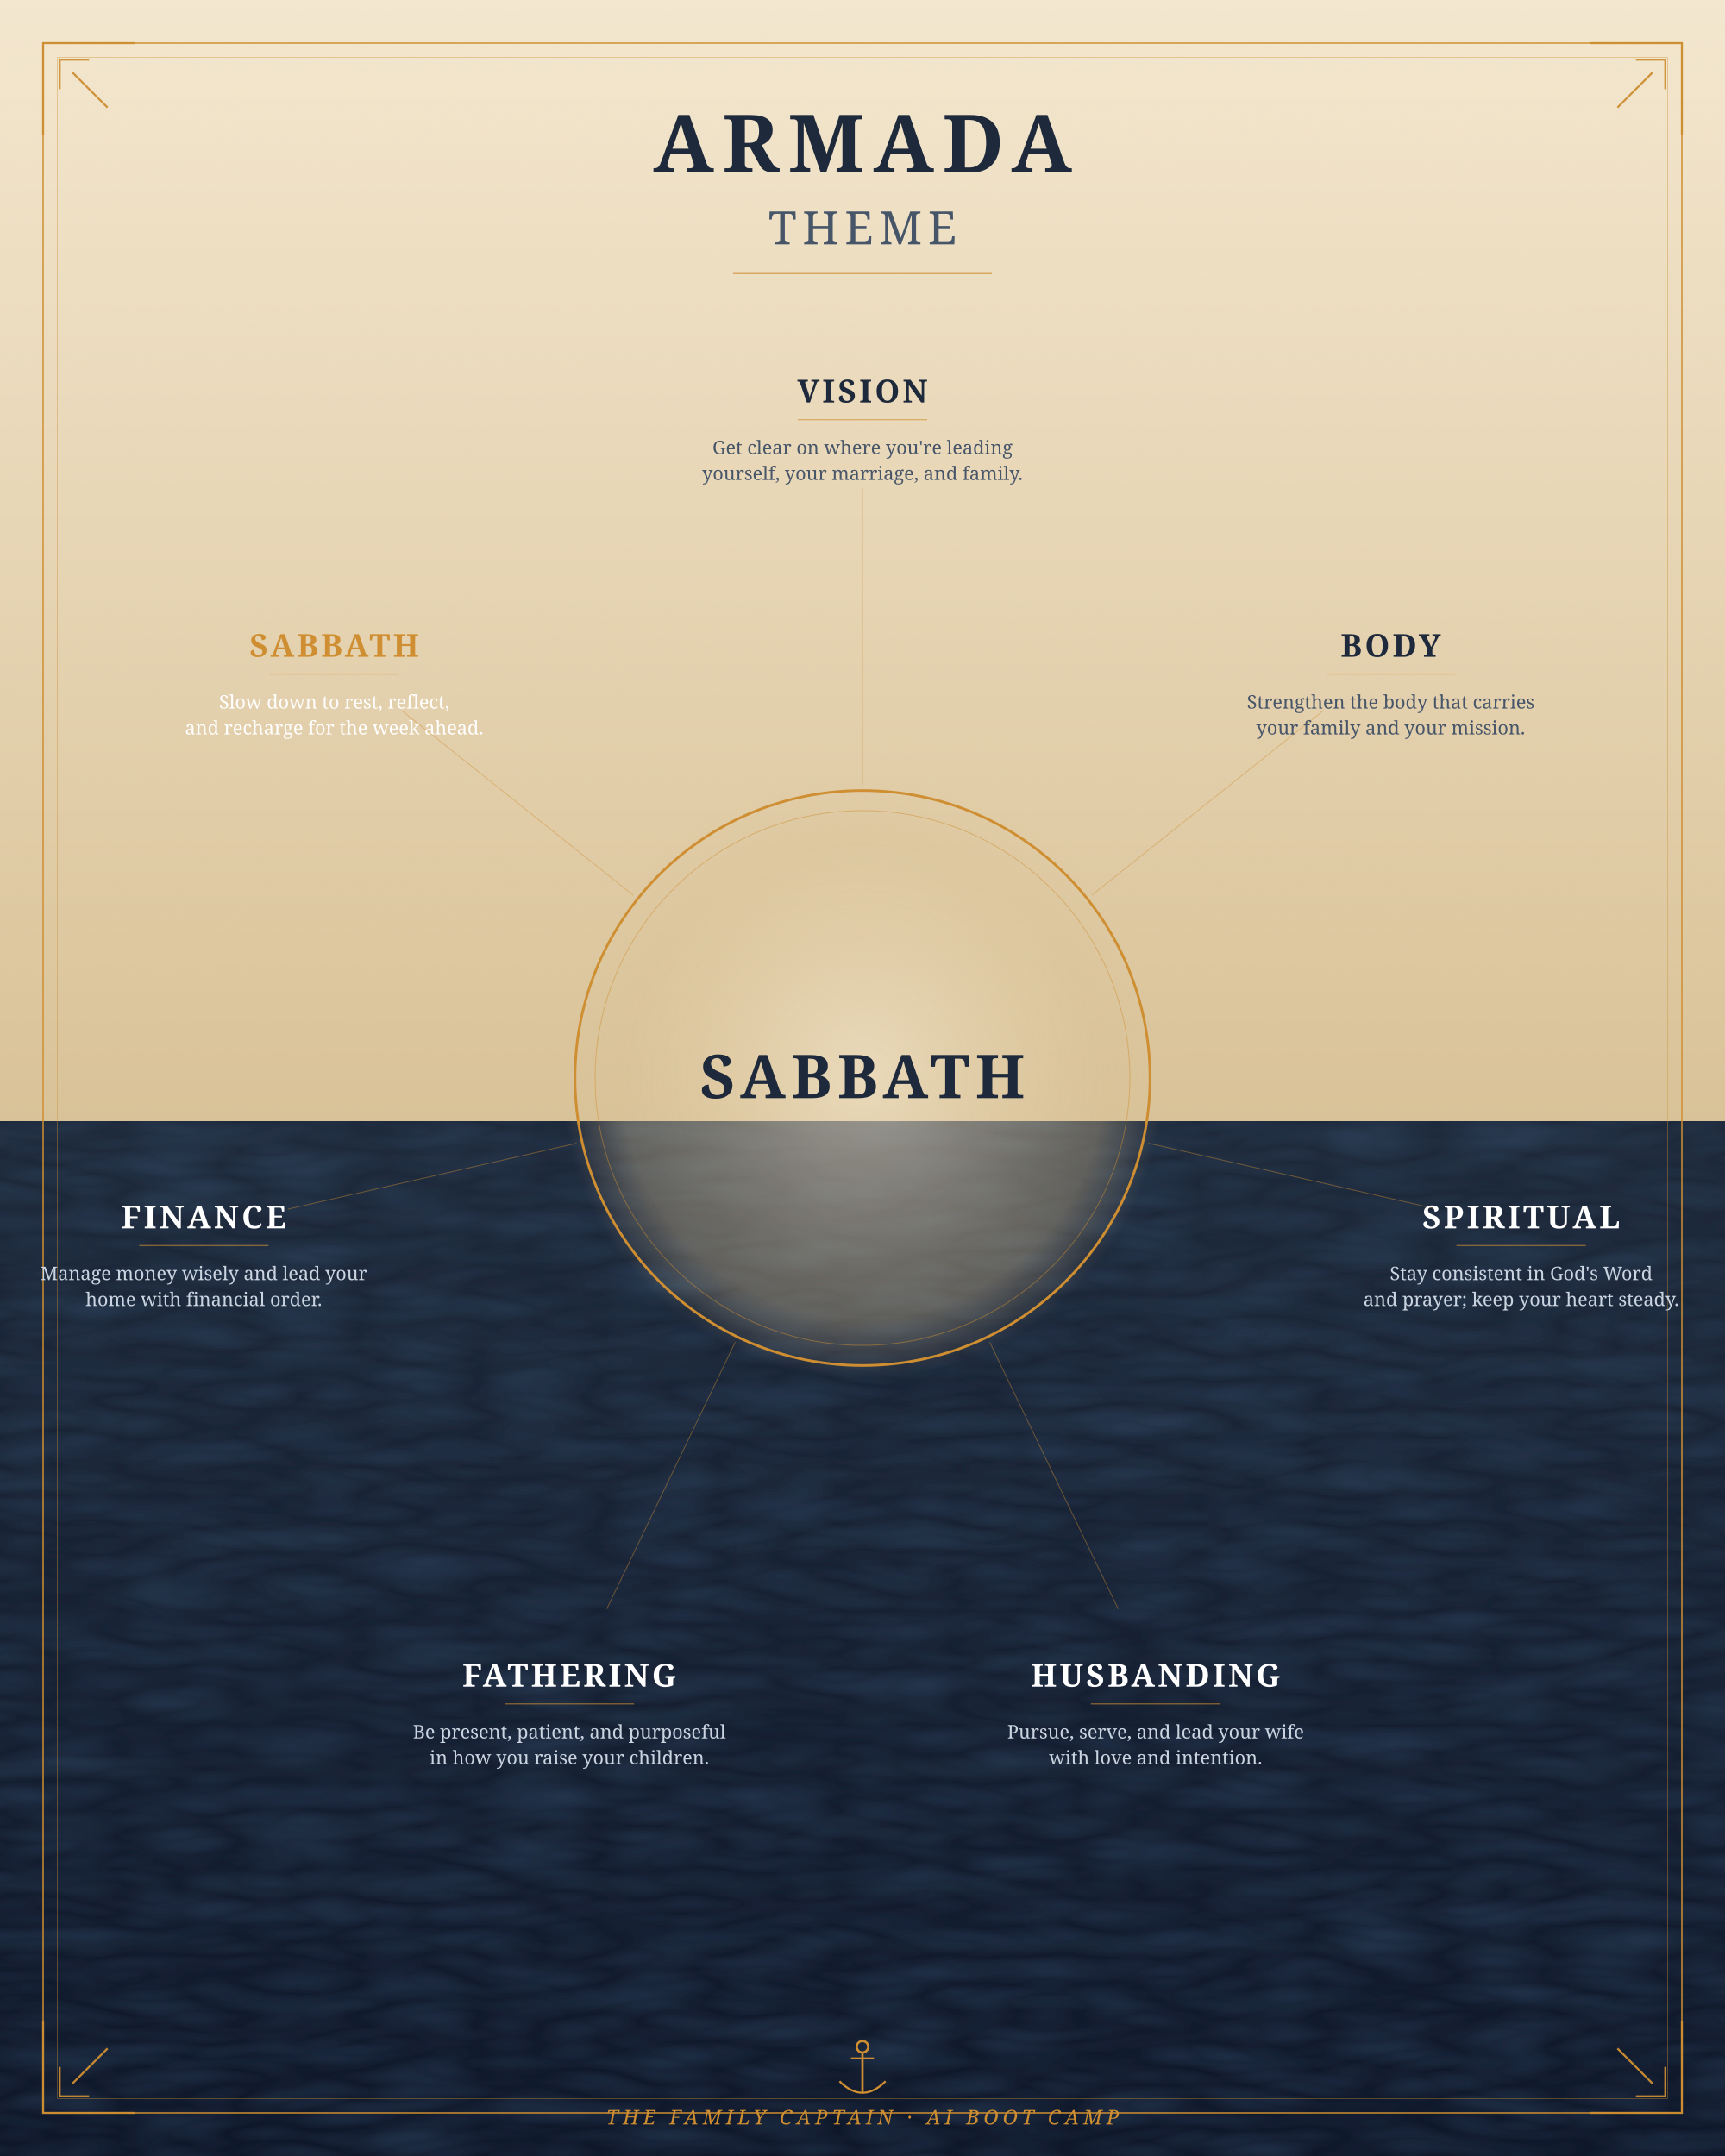
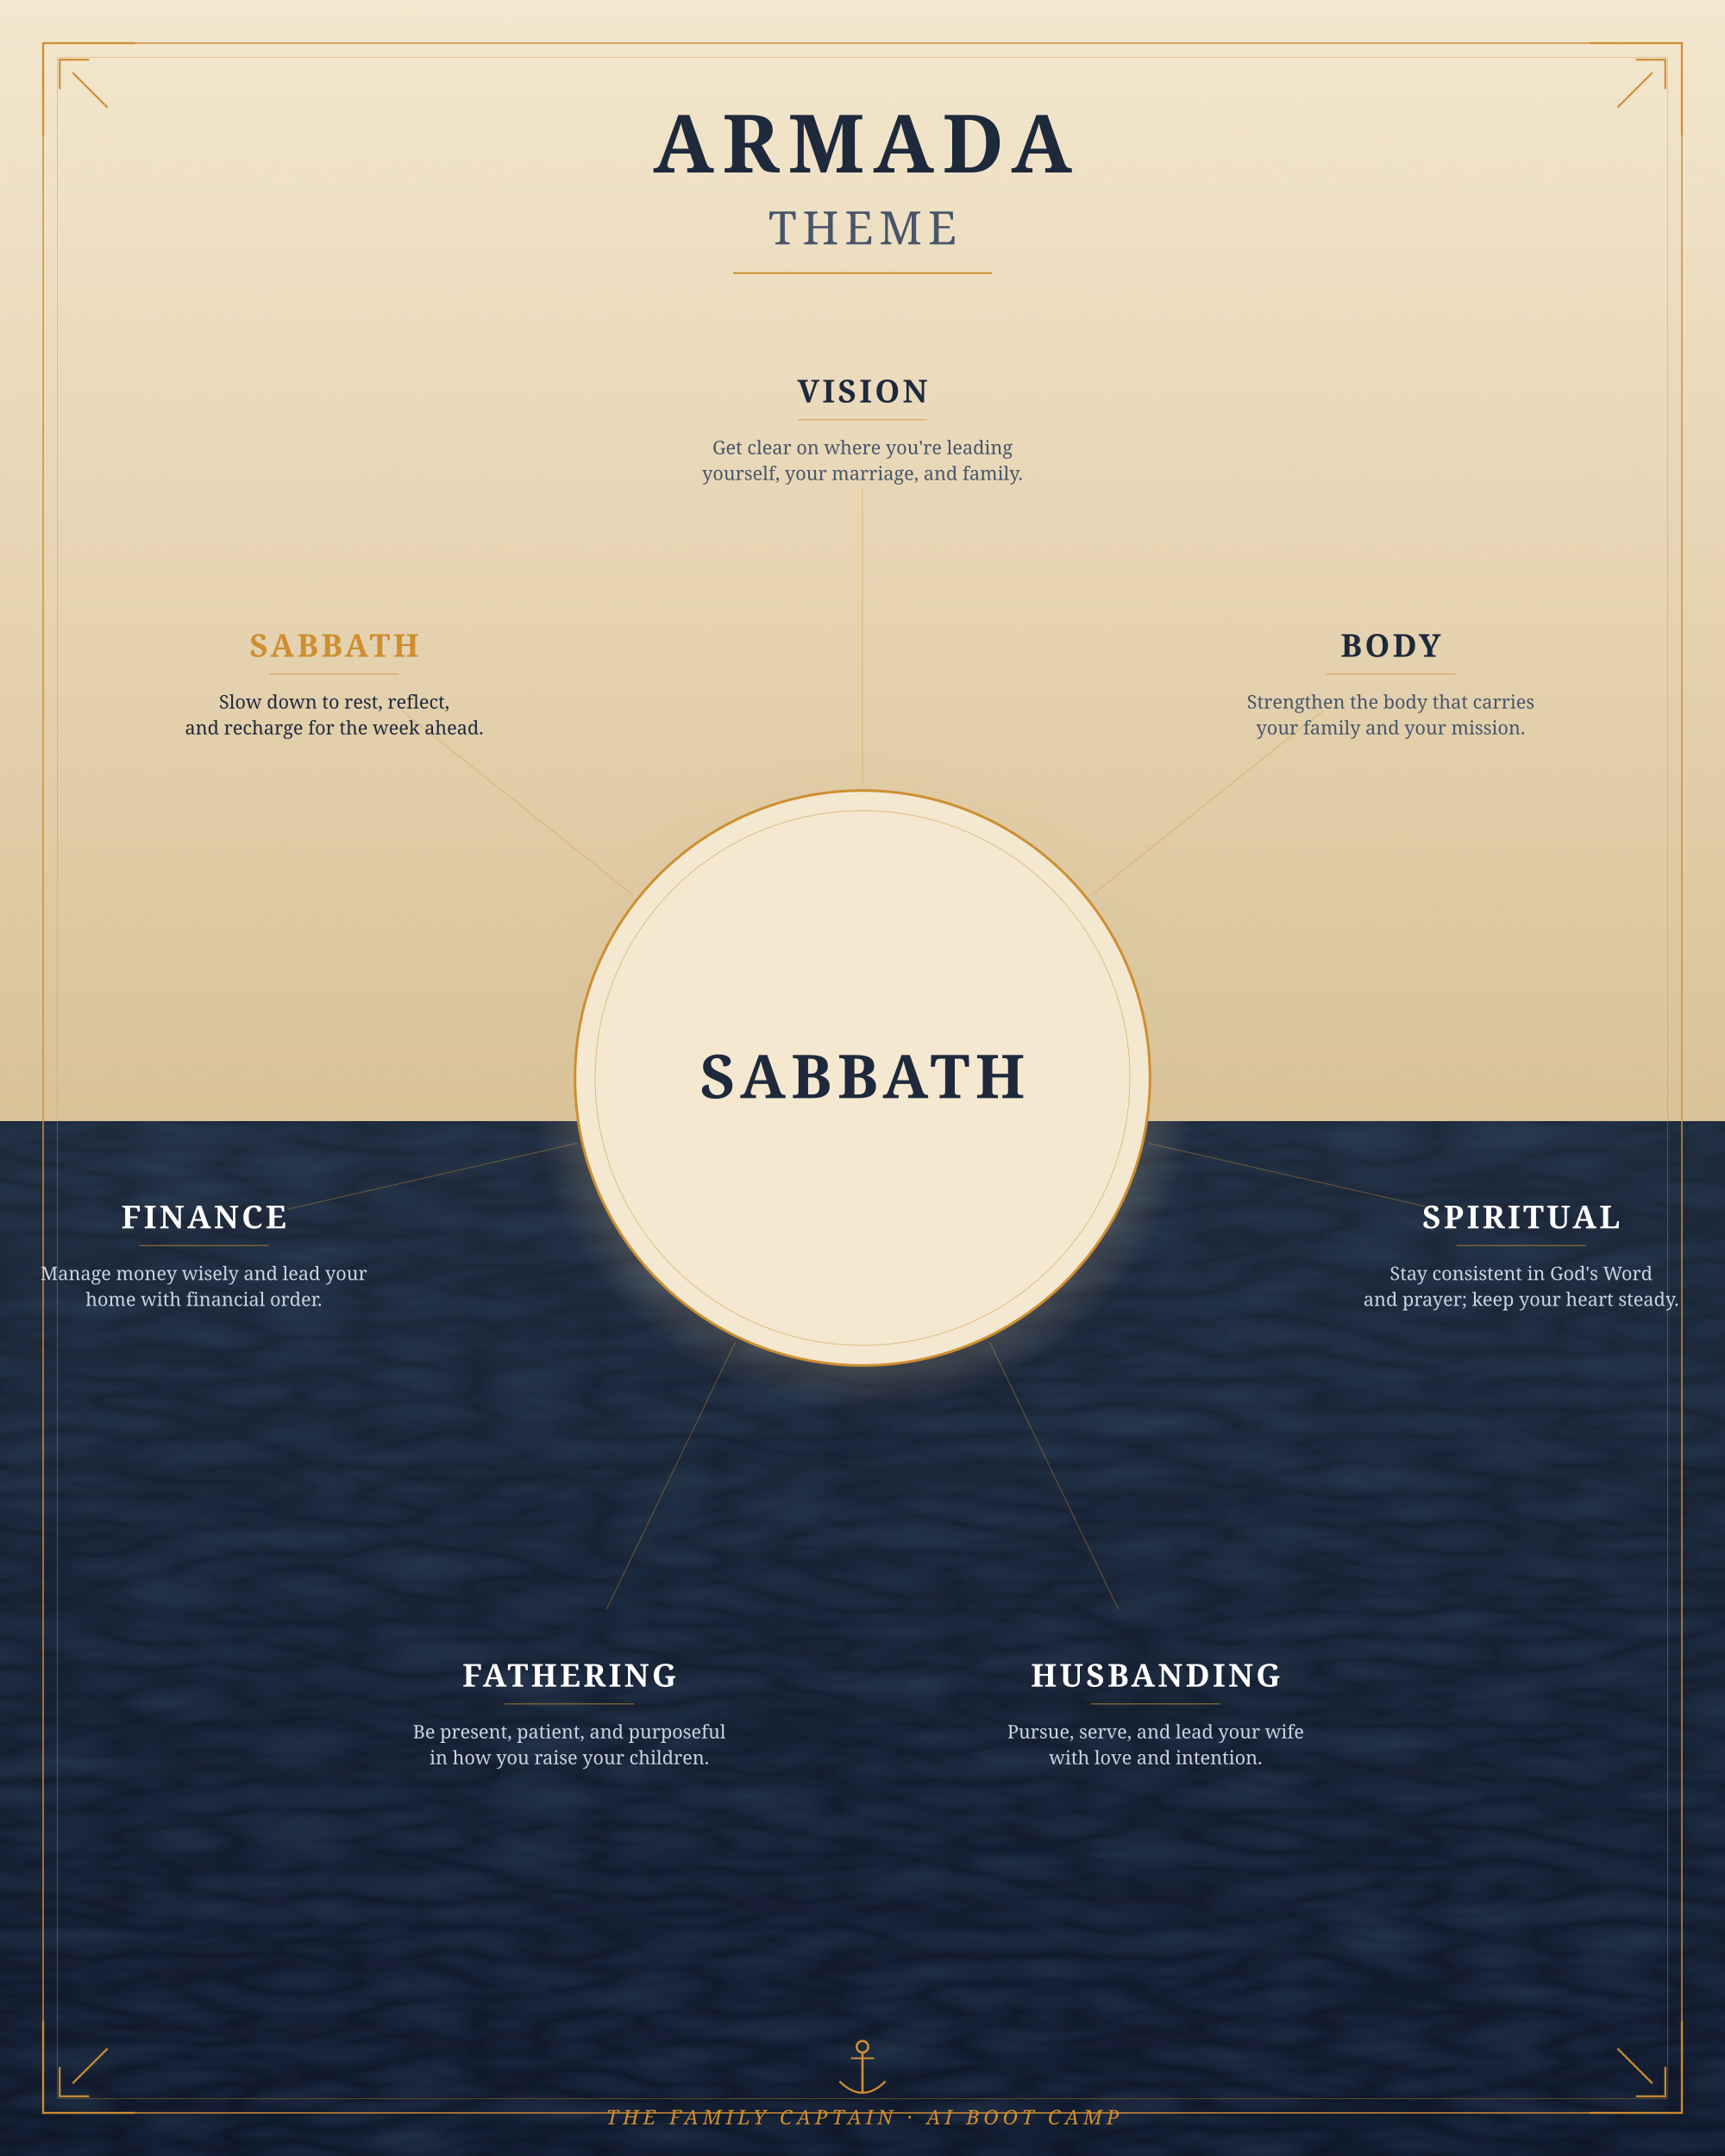
<svg xmlns="http://www.w3.org/2000/svg" viewBox="0 0 1200 1500" role="img" aria-label="The Family Captain · Armada Theme · 7-week framework">
  <defs>
    <linearGradient id="parchment" x1="0" y1="0" x2="0" y2="1">
      <stop offset="0%" stop-color="#F4E8D0" />
      <stop offset="100%" stop-color="#D9C297" />
    </linearGradient>
    <linearGradient id="ocean" x1="0" y1="0" x2="0" y2="1">
      <stop offset="0%" stop-color="#1E293B" />
      <stop offset="100%" stop-color="#0F172A" />
    </linearGradient>
    <radialGradient id="centerGlow" cx="50%" cy="50%" r="50%">
      <stop offset="0%" stop-color="#F4E8D0" stop-opacity="1" />
      <stop offset="80%" stop-color="#D9C297" stop-opacity="0.6" />
      <stop offset="100%" stop-color="#D9C297" stop-opacity="0" />
    </radialGradient>
    <filter id="grain">
      <feTurbulence type="fractalNoise" baseFrequency="0.9" numOctaves="2" stitchTiles="stitch" />
      <feColorMatrix values="0 0 0 0 0.7   0 0 0 0 0.6   0 0 0 0 0.45   0 0 0 0.06 0" />
      <feComposite operator="in" in2="SourceGraphic" />
    </filter>
    <filter id="waves">
      <feTurbulence type="turbulence" baseFrequency="0.012 0.05" numOctaves="2" seed="3" />
      <feColorMatrix values="0 0 0 0 0.05   0 0 0 0 0.12   0 0 0 0 0.22   0 0 0 0.4 0" />
      <feComposite operator="in" in2="SourceGraphic" />
    </filter>
  </defs>
  <rect width="1200" height="780.0" fill="url(#parchment)" />
  <rect y="780.0" width="1200" height="720.0" fill="url(#ocean)" />
  <rect width="1200" height="780.0" filter="url(#grain)" />
  <rect y="780.0" width="1200" height="720.0" filter="url(#waves)" />
  <rect x="30" y="30" width="1140" height="1440" fill="none" stroke="#CE8E31" stroke-width="1.0" opacity="0.9" />
  <rect x="40" y="40" width="1120" height="1420" fill="none" stroke="#CE8E31" stroke-width="0.4" opacity="0.6" />
  <g stroke="#CE8E31" stroke-width="1.4" fill="none" opacity="0.95">
    <path d="M 30,94 L 30,30 L 94,30" />
    <path d="M 41.52,62.0 L 41.52,41.52 L 62.0,41.52" />
    <line x1="50.48" y1="50.48" x2="74.8" y2="74.8" />
  </g>
  <g stroke="#CE8E31" stroke-width="1.4" fill="none" opacity="0.95">
    <path d="M 1170,94 L 1170,30 L 1106,30" />
    <path d="M 1158.48,62.0 L 1158.48,41.52 L 1138.0,41.52" />
    <line x1="1149.52" y1="50.48" x2="1125.2" y2="74.8" />
  </g>
  <g stroke="#CE8E31" stroke-width="1.4" fill="none" opacity="0.95">
    <path d="M 30,1406 L 30,1470 L 94,1470" />
    <path d="M 41.52,1438.0 L 41.52,1458.48 L 62.0,1458.48" />
    <line x1="50.48" y1="1449.52" x2="74.8" y2="1425.2" />
  </g>
  <g stroke="#CE8E31" stroke-width="1.4" fill="none" opacity="0.95">
    <path d="M 1170,1406 L 1170,1470 L 1106,1470" />
    <path d="M 1158.48,1438.0 L 1158.48,1458.48 L 1138.0,1458.48" />
    <line x1="1149.52" y1="1449.52" x2="1125.2" y2="1425.2" />
  </g>
  <text x="600.0" y="120" text-anchor="middle" font-family="Georgia, serif" font-size="56" font-weight="700" fill="#1E293B" letter-spacing="6">ARMADA</text>
  <text x="600.0" y="170" text-anchor="middle" font-family="Georgia, serif" font-size="32" font-weight="500" fill="#475569" letter-spacing="4">THEME</text>
  <line x1="510.0" y1="190" x2="690.0" y2="190" stroke="#CE8E31" stroke-width="1.2" />
  <line x1="600.0" y1="546.0" x2="600.0" y2="340.0" stroke="#CE8E31" stroke-width="0.6" opacity="0.45" />
  <line x1="759.494" y1="622.808" x2="920.551" y2="494.369" stroke="#CE8E31" stroke-width="0.6" opacity="0.45" />
  <line x1="798.885" y1="795.394" x2="999.72" y2="841.234" stroke="#CE8E31" stroke-width="0.6" opacity="0.45" />
  <line x1="688.512" y1="933.798" x2="777.892" y2="1119.397" stroke="#CE8E31" stroke-width="0.6" opacity="0.45" />
  <line x1="511.488" y1="933.798" x2="422.108" y2="1119.397" stroke="#CE8E31" stroke-width="0.6" opacity="0.45" />
  <line x1="401.115" y1="795.394" x2="200.28" y2="841.234" stroke="#CE8E31" stroke-width="0.6" opacity="0.45" />
  <line x1="440.506" y1="622.808" x2="279.449" y2="494.369" stroke="#CE8E31" stroke-width="0.6" opacity="0.45" />
-   <circle cx="600.0" cy="750.0" r="210" fill="url(#centerGlow)" opacity="0.6" />
-   <circle cx="600.0" cy="750.0" r="200" fill="none" stroke="#CE8E31" stroke-width="1.8" />
+   <circle cx="600.0" cy="750.0" r="230" fill="url(#centerGlow)" opacity="0.45" />
+   <circle cx="600.0" cy="750.0" r="200" fill="#F4E8D0" stroke="#CE8E31" stroke-width="1.8" />
  <circle cx="600.0" cy="750.0" r="186" fill="none" stroke="#CE8E31" stroke-width="0.6" opacity="0.5" />
  <text x="600.0" y="764.0" text-anchor="middle" font-family="Georgia, serif" font-size="42" font-weight="700" fill="#1E293B" letter-spacing="4">SABBATH</text>
  <g>
    <text x="600.0" y="280.0" text-anchor="middle" font-family="Georgia, serif" font-size="22" font-weight="700" letter-spacing="2" fill="#1E293B">VISION</text>
    <line x1="555.0" y1="292.0" x2="645.0" y2="292.0" stroke="#CE8E31" stroke-width="0.8" opacity="0.6" />
    <text x="600.0" y="316.0" text-anchor="middle" font-family="Georgia, serif" font-size="13" fill="#475569">Get clear on where you're leading</text>
    <text x="600.0" y="334.0" text-anchor="middle" font-family="Georgia, serif" font-size="13" fill="#475569">yourself, your marriage, and family.</text>
  </g>
  <g>
    <text x="967.461" y="456.96" text-anchor="middle" font-family="Georgia, serif" font-size="22" font-weight="700" letter-spacing="2" fill="#1E293B">BODY</text>
    <line x1="922.461" y1="468.96" x2="1012.461" y2="468.96" stroke="#CE8E31" stroke-width="0.8" opacity="0.6" />
    <text x="967.461" y="492.96" text-anchor="middle" font-family="Georgia, serif" font-size="13" fill="#475569">Strengthen the body that carries</text>
    <text x="967.461" y="510.96" text-anchor="middle" font-family="Georgia, serif" font-size="13" fill="#475569">your family and your mission.</text>
  </g>
  <g>
    <text x="1058.216" y="854.585" text-anchor="middle" font-family="Georgia, serif" font-size="22" font-weight="700" letter-spacing="2" fill="#FFFFFF">SPIRITUAL</text>
    <line x1="1013.216" y1="866.585" x2="1103.216" y2="866.585" stroke="#CE8E31" stroke-width="0.8" opacity="0.6" />
    <text x="1058.216" y="890.585" text-anchor="middle" font-family="Georgia, serif" font-size="13" fill="#CBD5E1">Stay consistent in God's Word</text>
    <text x="1058.216" y="908.585" text-anchor="middle" font-family="Georgia, serif" font-size="13" fill="#CBD5E1">and prayer; keep your heart steady.</text>
  </g>
  <g>
    <text x="803.925" y="1173.455" text-anchor="middle" font-family="Georgia, serif" font-size="22" font-weight="700" letter-spacing="2" fill="#FFFFFF">HUSBANDING</text>
    <line x1="758.925" y1="1185.455" x2="848.925" y2="1185.455" stroke="#CE8E31" stroke-width="0.8" opacity="0.6" />
    <text x="803.925" y="1209.455" text-anchor="middle" font-family="Georgia, serif" font-size="13" fill="#CBD5E1">Pursue, serve, and lead your wife</text>
    <text x="803.925" y="1227.455" text-anchor="middle" font-family="Georgia, serif" font-size="13" fill="#CBD5E1">with love and intention.</text>
  </g>
  <g>
    <text x="396.075" y="1173.455" text-anchor="middle" font-family="Georgia, serif" font-size="22" font-weight="700" letter-spacing="2" fill="#FFFFFF">FATHERING</text>
    <line x1="351.075" y1="1185.455" x2="441.075" y2="1185.455" stroke="#CE8E31" stroke-width="0.8" opacity="0.6" />
    <text x="396.075" y="1209.455" text-anchor="middle" font-family="Georgia, serif" font-size="13" fill="#CBD5E1">Be present, patient, and purposeful</text>
    <text x="396.075" y="1227.455" text-anchor="middle" font-family="Georgia, serif" font-size="13" fill="#CBD5E1">in how you raise your children.</text>
  </g>
  <g>
    <text x="141.784" y="854.585" text-anchor="middle" font-family="Georgia, serif" font-size="22" font-weight="700" letter-spacing="2" fill="#FFFFFF">FINANCE</text>
    <line x1="96.784" y1="866.585" x2="186.784" y2="866.585" stroke="#CE8E31" stroke-width="0.8" opacity="0.6" />
    <text x="141.784" y="890.585" text-anchor="middle" font-family="Georgia, serif" font-size="13" fill="#CBD5E1">Manage money wisely and lead your</text>
    <text x="141.784" y="908.585" text-anchor="middle" font-family="Georgia, serif" font-size="13" fill="#CBD5E1">home with financial order.</text>
  </g>
  <g>
    <text x="232.539" y="456.96" text-anchor="middle" font-family="Georgia, serif" font-size="22" font-weight="700" letter-spacing="2" fill="#CE8E31">SABBATH</text>
    <line x1="187.539" y1="468.96" x2="277.539" y2="468.96" stroke="#CE8E31" stroke-width="0.8" opacity="0.6" />
-     <text x="232.539" y="492.96" text-anchor="middle" font-family="Georgia, serif" font-size="13" fill="#FFFFFF">Slow down to rest, reflect,</text>
-     <text x="232.539" y="510.96" text-anchor="middle" font-family="Georgia, serif" font-size="13" fill="#FFFFFF">and recharge for the week ahead.</text>
+     <text x="232.539" y="492.96" text-anchor="middle" font-family="Georgia, serif" font-size="13" fill="#1E293B">Slow down to rest, reflect,</text>
+     <text x="232.539" y="510.96" text-anchor="middle" font-family="Georgia, serif" font-size="13" fill="#1E293B">and recharge for the week ahead.</text>
  </g>
  <g stroke="#CE8E31" stroke-width="1.6" fill="none" transform="translate(578.0,1418)">
    <circle cx="22" cy="6" r="4" />
    <line x1="22" y1="10" x2="22" y2="38" />
    <path d="M 6,30 Q 22,46 38,30" stroke-width="1.4" />
    <line x1="14" y1="14" x2="30" y2="14" stroke-width="1.2" />
  </g>
  <text x="600.0" y="1478" text-anchor="middle" font-family="Georgia, serif" font-size="14" fill="#CE8E31" letter-spacing="3" font-style="italic">THE FAMILY CAPTAIN · AI BOOT CAMP</text>
</svg>
